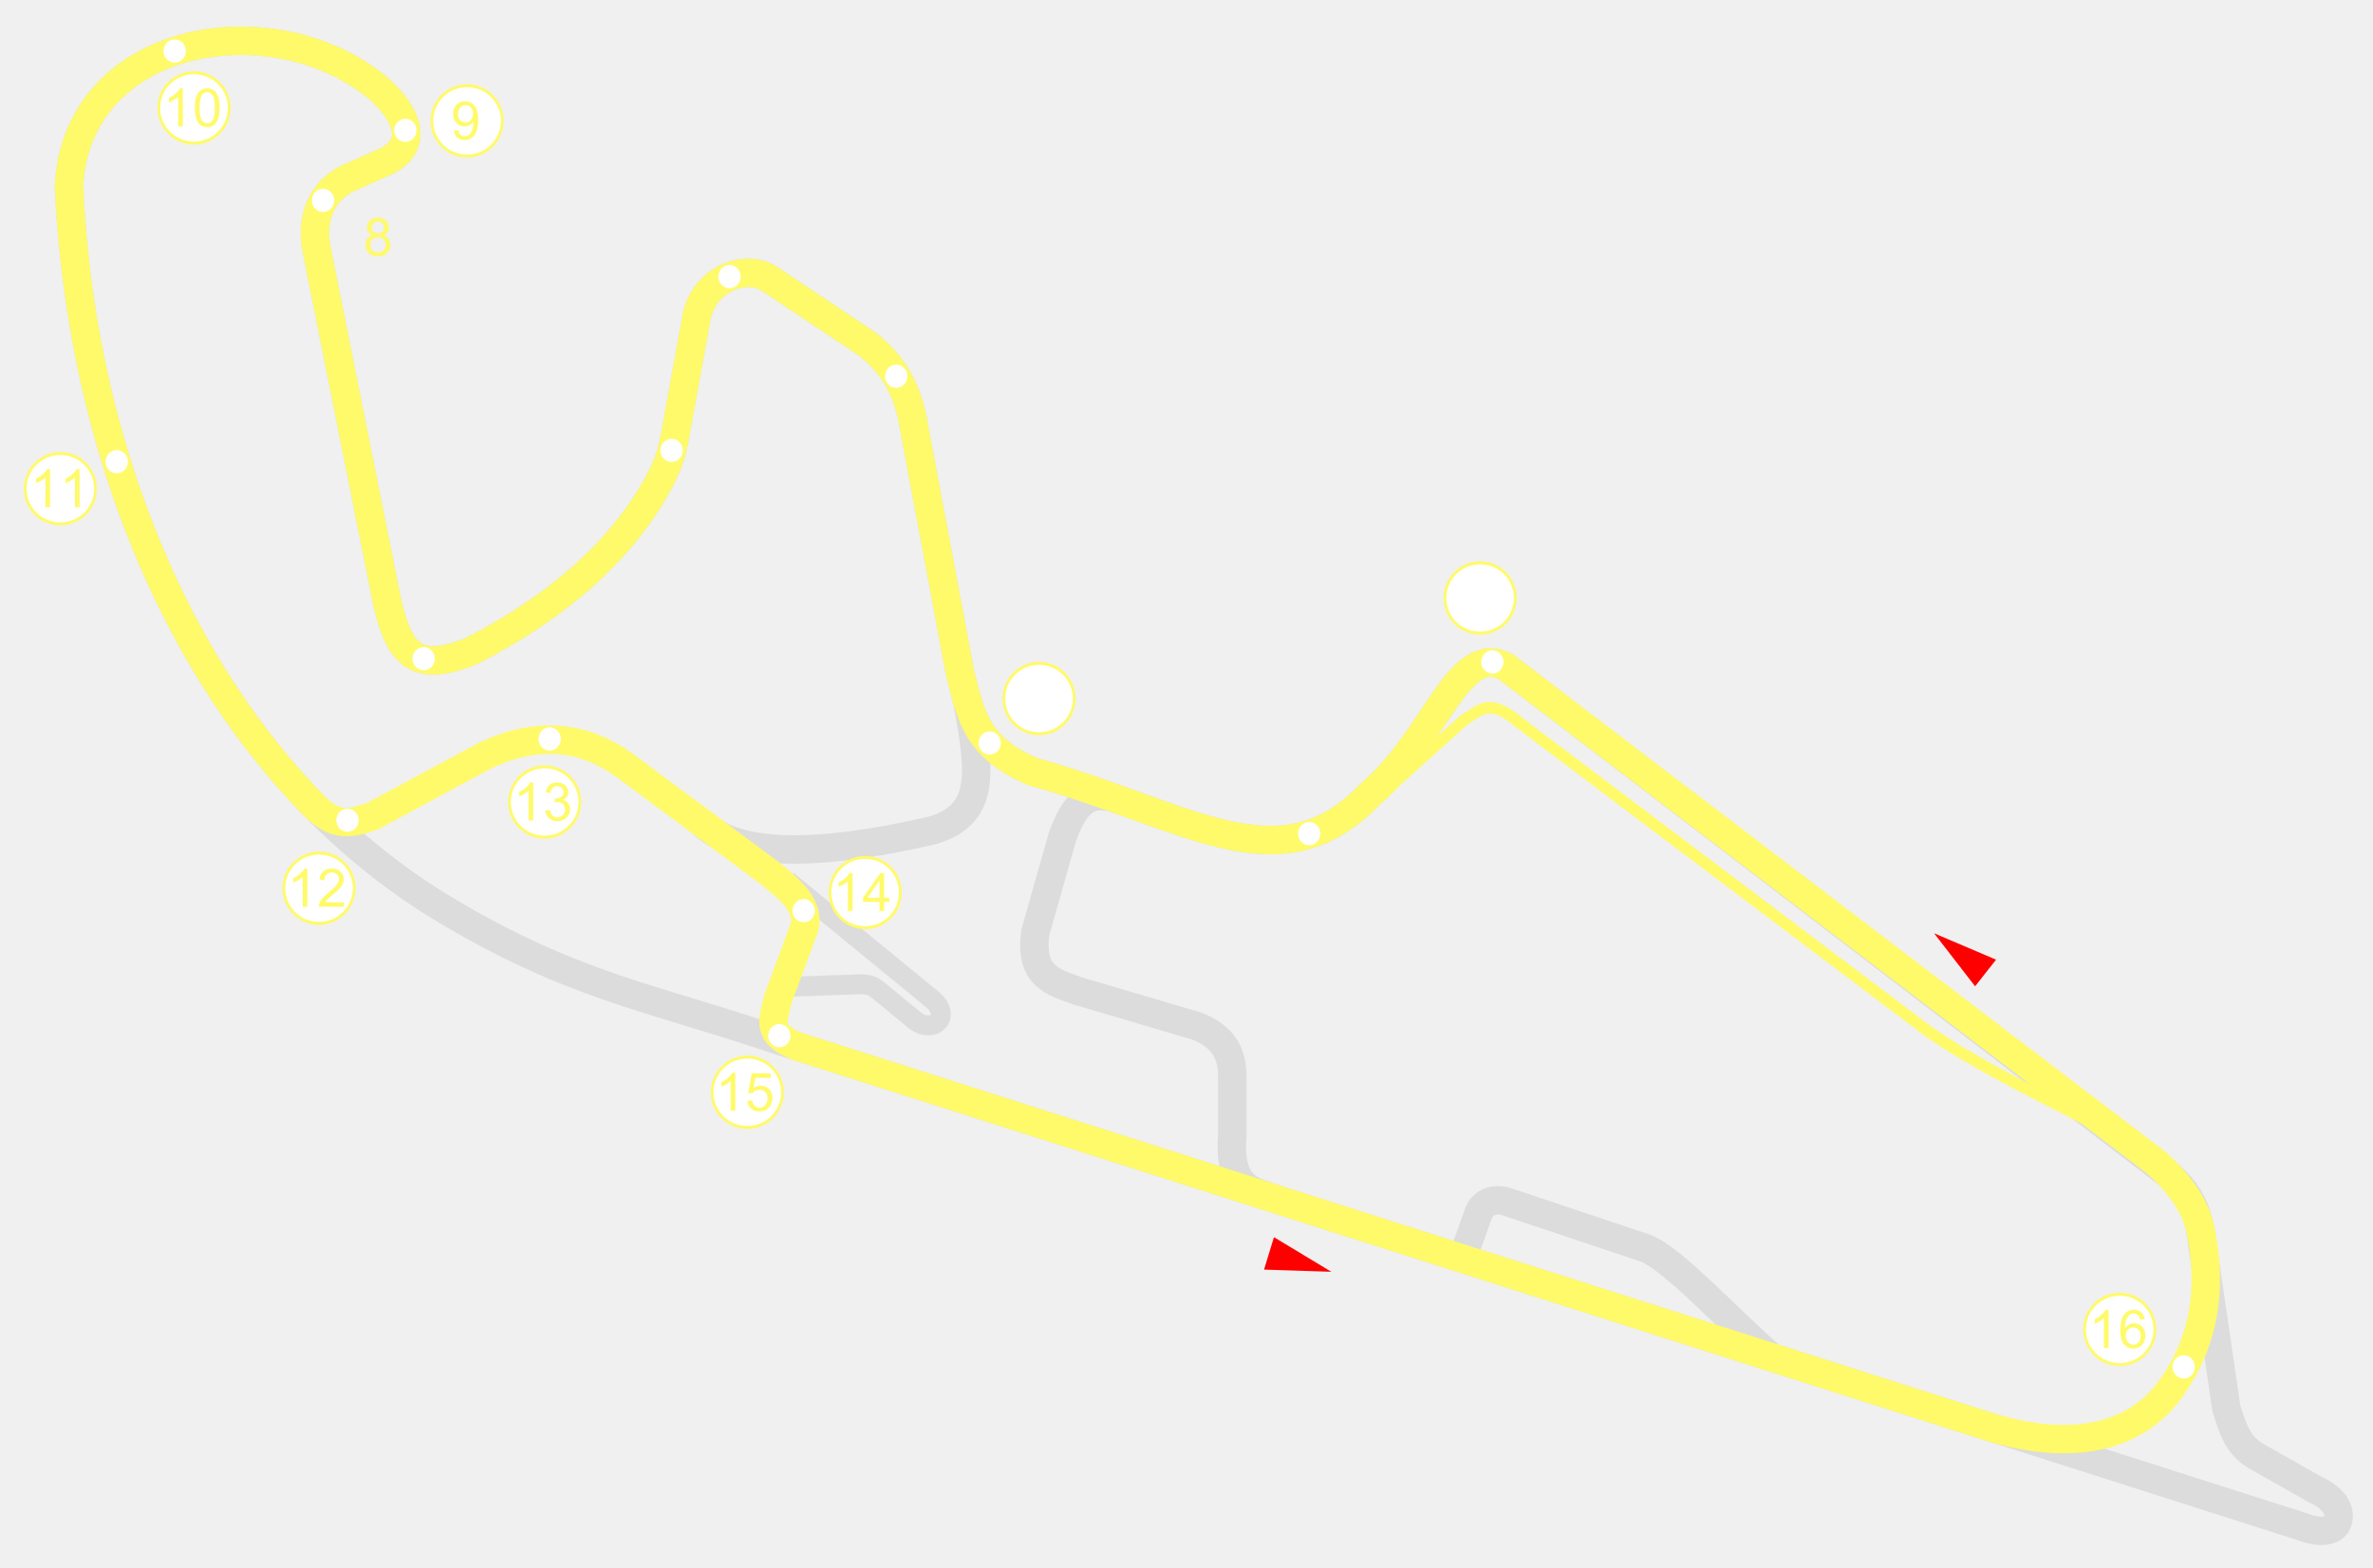
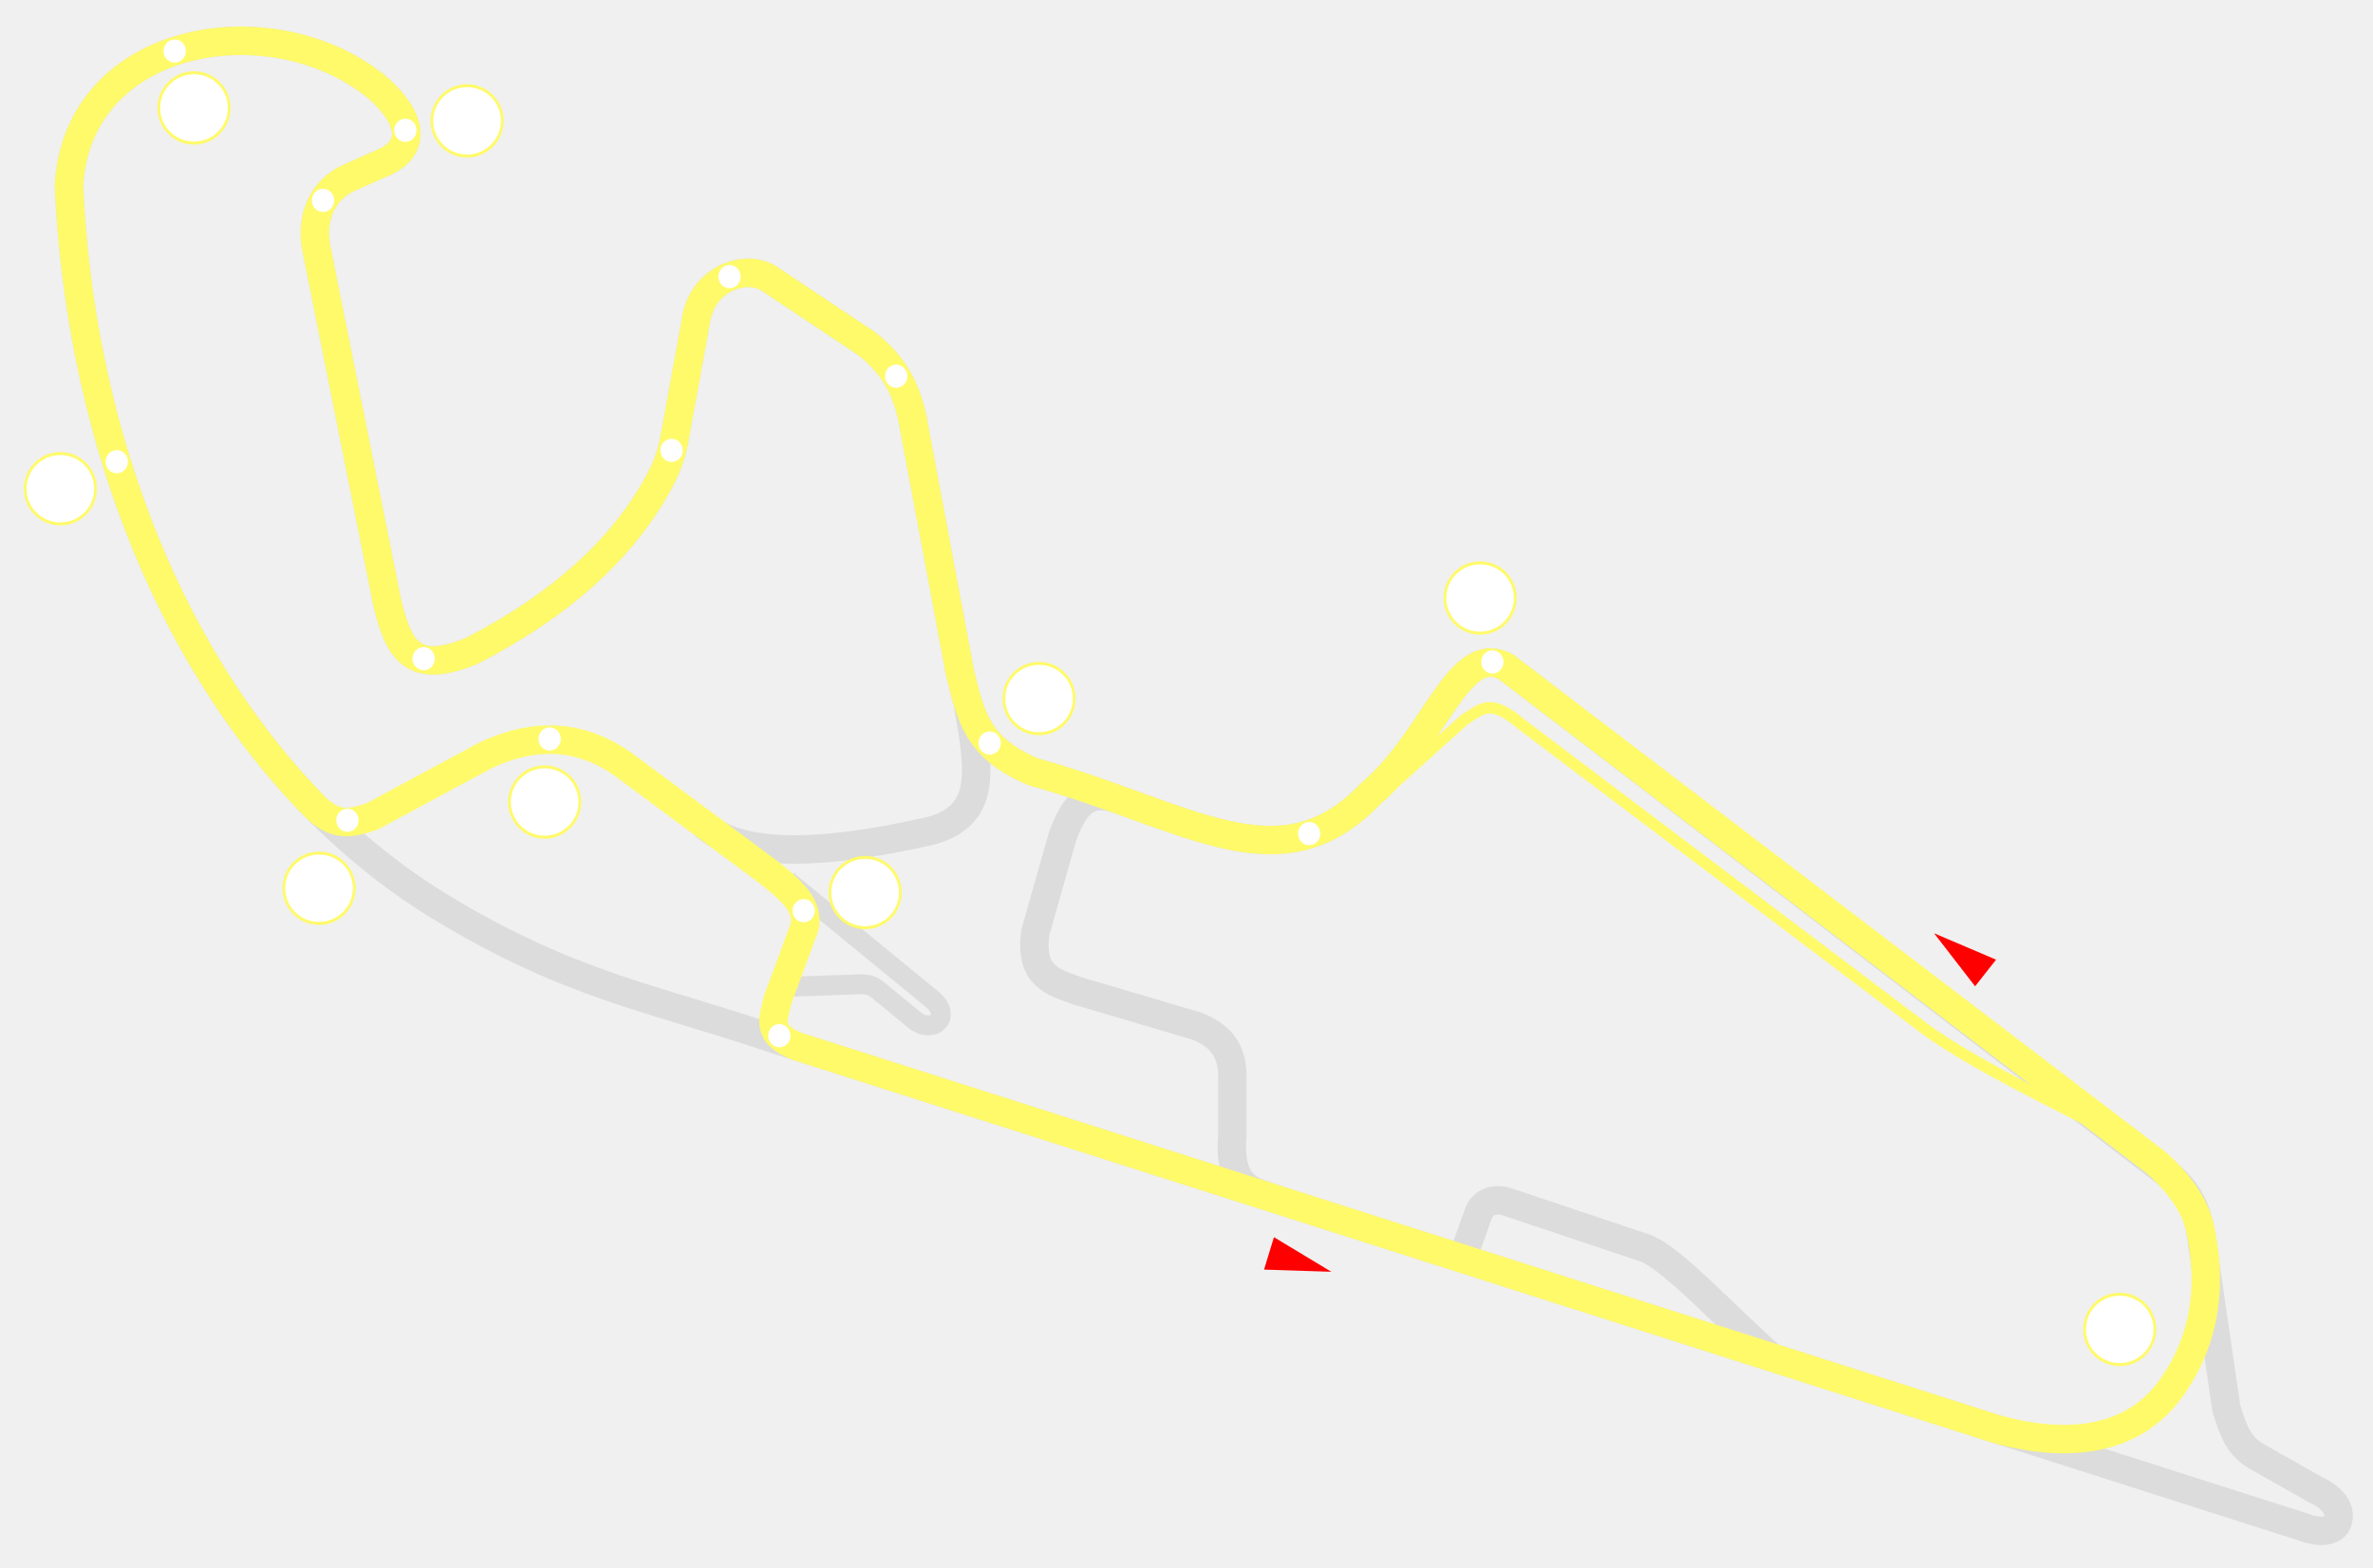
<svg xmlns="http://www.w3.org/2000/svg" width="834" height="551" id="svg2" version="1.0">
  <defs id="defs4" />
  <g id="layer1" transform="translate(-30.14285,-115.6479)">
    <g id="g2364">
      <path id="path9172" d="M 306.897,425.199 L 358.326,467.341 C 364.728,473.612 357.438,479.554 350.826,473.586 L 338.683,463.586 C 336.854,462.201 335.717,461.638 332.55,461.591 L 305.826,462.515" style="fill:none;fill-rule:evenodd;stroke:#dcdcdc;stroke-width:7;stroke-linecap:butt;stroke-linejoin:miter;stroke-miterlimit:4;stroke-dasharray:none;stroke-opacity:1" />
      <path id="path8198" d="M 370.059,361.673 C 374.445,386.282 377.323,402.042 357.33,407.642 C 338.988,411.728 293.743,421.336 277.125,405.11" style="fill:none;fill-rule:evenodd;stroke:#dcdcdc;stroke-width:10;stroke-linecap:butt;stroke-linejoin:miter;stroke-miterlimit:4;stroke-dasharray:none;stroke-opacity:1" />
      <path id="path7225" d="M 791.54,527.872 L 559.397,350.015 C 542.713,340.945 534.861,375.006 511.986,394.504 C 479.858,428.266 447.382,401.83 393.293,386.928 C 373.023,378.374 371.307,366.858 367.534,352.077 L 351.371,265.709 C 349.257,252.376 343.891,243.51 334.704,236.415 L 301.369,214.191 C 293.585,208.198 278.522,212.548 275.105,226.313 L 267.024,270.76 C 265.845,277.133 263.151,283.05 258.942,289.953 C 247.736,308.39 228.563,327.618 196.183,344.301 C 175.321,353.069 170.214,344.402 166.183,327.158 L 141.183,202.158 C 139.385,191.084 144.169,182.233 152.371,178.331 L 166.008,172.27 C 176.586,166.934 174.523,157.05 163.483,147.016 C 127.373,116.304 57.503,126.888 54.387,180.856 C 58.884,282.816 102.605,384.012 184.754,434.301 C 230.712,462.189 259.121,466.216 301.897,480.73 L 839.04,652.158 C 845.848,654.8 850.237,653.749 851.481,651.052 C 853.3,647.105 850.876,642.359 844.04,639.301 L 822.611,627.158 C 815.99,622.997 814.668,616.717 812.611,610.73 L 803.326,547.158 C 801.953,540.73 799.507,534.301 791.54,527.872 z " style="fill:none;fill-rule:evenodd;stroke:#dcdcdc;stroke-width:10;stroke-linecap:butt;stroke-linejoin:miter;stroke-miterlimit:4;stroke-dasharray:none;stroke-opacity:1" />
      <path id="path8200" d="M 652.968,592.872 C 637.627,579.463 618.534,558.554 608.73,554.431 L 559.429,537.929 C 555.259,536.705 551.234,538.135 549.754,542.158 L 542.968,561.086" style="fill:none;fill-rule:evenodd;stroke:#dcdcdc;stroke-width:10;stroke-linecap:butt;stroke-linejoin:miter;stroke-miterlimit:4;stroke-dasharray:none;stroke-opacity:1" />
      <path id="path13051" d="M 422.587,396.271 C 414.595,394.286 408.903,394.899 403.574,409.653 L 393.977,443.493 C 392.062,458.829 399.993,460.712 408.95,463.951 L 450.871,476.326 C 460.136,480.05 463.199,485.932 463.246,493.751 L 463.246,514.711 C 461.775,532.758 470.206,533.991 475.115,535.925" style="fill:none;fill-rule:evenodd;stroke:#dcdcdc;stroke-width:10;stroke-linecap:butt;stroke-linejoin:miter;stroke-miterlimit:4;stroke-dasharray:none;stroke-opacity:1" />
      <path id="path2366" d="M 310.129,483.356 L 731.338,617.785 C 756.481,624.919 779.811,622.352 793.187,603.594 C 800.781,592.946 809.387,574.949 803.326,547.158 C 801.953,540.729 797.277,532.576 787.968,524.301 L 559.397,350.015 C 542.713,340.945 534.86,375.006 511.986,394.503 C 479.858,428.266 447.382,401.83 393.293,386.927 C 373.023,378.374 371.307,366.858 367.534,352.077 L 351.371,265.709 C 349.257,252.375 343.89,243.509 334.704,236.414 L 301.369,214.191 C 293.585,208.198 278.522,212.548 275.105,226.313 L 267.024,270.759 C 265.845,277.133 263.151,283.05 258.942,289.952 C 247.736,308.39 228.563,327.617 196.183,344.301 C 175.321,353.069 170.214,344.401 166.183,327.158 L 141.183,202.158 C 139.385,191.084 144.168,182.232 152.371,178.331 L 166.008,172.27 C 176.586,166.933 174.523,157.049 163.483,147.016 C 127.373,116.303 57.503,126.887 54.387,180.856 C 57.982,262.372 86.649,343.4 139.981,398.315 C 147.558,406.177 152.534,405.42 160.958,402.584 L 200.354,381.371 C 222.623,370.601 239.344,376.588 251.366,385.917 L 300.359,422.282 C 309.407,429.522 315.955,435.333 311.975,444.001 L 303.389,467.234 C 302.52,472.831 298.379,478.661 310.129,483.356 z " style="fill:none;fill-rule:evenodd;stroke:#fffa69;stroke-width:10;stroke-linecap:butt;stroke-linejoin:miter;stroke-miterlimit:4;stroke-dasharray:none;stroke-opacity:1" />
      <path id="path4306" d="M 515.8,394.744 L 544.729,368.673 C 550.83,364.931 553.581,360.705 564.729,370.101 L 707.586,477.959 C 721.283,487.67 739.959,497.273 765.111,510.015" style="fill:none;fill-rule:evenodd;stroke:#fffa69;stroke-width:4;stroke-linecap:butt;stroke-linejoin:miter;stroke-miterlimit:4;stroke-dasharray:none;stroke-opacity:1" />
      <path transform="matrix(0.6783964,0,0,0.7537739,206.8627,187.5127)" d="M 516.44 213.322 A 3.788 3.409 0 1 1  508.864,213.322 A 3.788 3.409 0 1 1  516.44 213.322 z" id="path7218" style="fill:#ffffff;fill-opacity:1;fill-rule:evenodd;stroke:#ffffff;stroke-width:4;stroke-linecap:round;stroke-miterlimit:4;stroke-dasharray:none;stroke-dashoffset:0;stroke-opacity:1" />
      <path transform="matrix(0.6783964,0,0,0.7537739,142.4858,247.849)" d="M 516.44 213.322 A 3.788 3.409 0 1 1  508.864,213.322 A 3.788 3.409 0 1 1  516.44 213.322 z" id="path7220" style="fill:#ffffff;fill-opacity:1;fill-rule:evenodd;stroke:#ffffff;stroke-width:4;stroke-linecap:round;stroke-miterlimit:4;stroke-dasharray:none;stroke-dashoffset:0;stroke-opacity:1" />
      <path transform="matrix(0.6783964,0,0,0.7537739,30.18691,216.0043)" d="M 516.44 213.322 A 3.788 3.409 0 1 1  508.864,213.322 A 3.788 3.409 0 1 1  516.44 213.322 z" id="path13071" style="fill:#ffffff;fill-opacity:1;fill-rule:evenodd;stroke:#ffffff;stroke-width:4;stroke-linecap:round;stroke-miterlimit:4;stroke-dasharray:none;stroke-dashoffset:0;stroke-opacity:1" />
      <path transform="matrix(0.6783964,0,0,0.7537739,-2.670236,87.07571)" d="M 516.44 213.322 A 3.788 3.409 0 1 1  508.864,213.322 A 3.788 3.409 0 1 1  516.44 213.322 z" id="path13073" style="fill:#ffffff;fill-opacity:1;fill-rule:evenodd;stroke:#ffffff;stroke-width:4;stroke-linecap:round;stroke-miterlimit:4;stroke-dasharray:none;stroke-dashoffset:0;stroke-opacity:1" />
      <path transform="matrix(0.6783964,0,0,0.7537739,-61.24166,52.07571)" d="M 516.44 213.322 A 3.788 3.409 0 1 1  508.864,213.322 A 3.788 3.409 0 1 1  516.44 213.322 z" id="path13075" style="fill:#ffffff;fill-opacity:1;fill-rule:evenodd;stroke:#ffffff;stroke-width:4;stroke-linecap:round;stroke-miterlimit:4;stroke-dasharray:none;stroke-dashoffset:0;stroke-opacity:1" />
      <path transform="matrix(0.6783964,0,0,0.7537739,-81.5988,113.1471)" d="M 516.44 213.322 A 3.788 3.409 0 1 1  508.864,213.322 A 3.788 3.409 0 1 1  516.44 213.322 z" id="path13077" style="fill:#ffffff;fill-opacity:1;fill-rule:evenodd;stroke:#ffffff;stroke-width:4;stroke-linecap:round;stroke-miterlimit:4;stroke-dasharray:none;stroke-dashoffset:0;stroke-opacity:1" />
      <path transform="matrix(0.6783964,0,0,0.7537739,-168.7417,186.3614)" d="M 516.44 213.322 A 3.788 3.409 0 1 1  508.864,213.322 A 3.788 3.409 0 1 1  516.44 213.322 z" id="path13079" style="fill:#ffffff;fill-opacity:1;fill-rule:evenodd;stroke:#ffffff;stroke-width:4;stroke-linecap:round;stroke-miterlimit:4;stroke-dasharray:none;stroke-dashoffset:0;stroke-opacity:1" />
      <path transform="matrix(0.6783964,0,0,0.7537739,-204.0988,25.29)" d="M 516.44 213.322 A 3.788 3.409 0 1 1  508.864,213.322 A 3.788 3.409 0 1 1  516.44 213.322 z" id="path13081" style="fill:#ffffff;fill-opacity:1;fill-rule:evenodd;stroke:#ffffff;stroke-width:4;stroke-linecap:round;stroke-miterlimit:4;stroke-dasharray:none;stroke-dashoffset:0;stroke-opacity:1" />
      <path transform="matrix(0.6783964,0,0,0.7537739,-175.1702,0.6471434)" d="M 516.44 213.322 A 3.788 3.409 0 1 1  508.864,213.322 A 3.788 3.409 0 1 1  516.44 213.322 z" id="path13083" style="fill:#ffffff;fill-opacity:1;fill-rule:evenodd;stroke:#ffffff;stroke-width:4;stroke-linecap:round;stroke-miterlimit:4;stroke-dasharray:none;stroke-dashoffset:0;stroke-opacity:1" />
      <path transform="matrix(0.6783964,0,0,0.7537739,-256.2417,-27.21)" d="M 516.44 213.322 A 3.788 3.409 0 1 1  508.864,213.322 A 3.788 3.409 0 1 1  516.44 213.322 z" id="path13085" style="fill:#ffffff;fill-opacity:1;fill-rule:evenodd;stroke:#ffffff;stroke-width:4;stroke-linecap:round;stroke-miterlimit:4;stroke-dasharray:none;stroke-dashoffset:0;stroke-opacity:1" />
      <path transform="matrix(0.6783964,0,0,0.7537739,-195.5274,243.1471)" d="M 516.44 213.322 A 3.788 3.409 0 1 1  508.864,213.322 A 3.788 3.409 0 1 1  516.44 213.322 z" id="path13087" style="fill:#ffffff;fill-opacity:1;fill-rule:evenodd;stroke:#ffffff;stroke-width:4;stroke-linecap:round;stroke-miterlimit:4;stroke-dasharray:none;stroke-dashoffset:0;stroke-opacity:1" />
      <path transform="matrix(0.6783964,0,0,0.7537739,-124.4559,214.5757)" d="M 516.44 213.322 A 3.788 3.409 0 1 1  508.864,213.322 A 3.788 3.409 0 1 1  516.44 213.322 z" id="path13089" style="fill:#ffffff;fill-opacity:1;fill-rule:evenodd;stroke:#ffffff;stroke-width:4;stroke-linecap:round;stroke-miterlimit:4;stroke-dasharray:none;stroke-dashoffset:0;stroke-opacity:1" />
      <path transform="matrix(0.6783964,0,0,0.7537739,-35.17024,274.9329)" d="M 516.44 213.322 A 3.788 3.409 0 1 1  508.864,213.322 A 3.788 3.409 0 1 1  516.44 213.322 z" id="path13091" style="fill:#ffffff;fill-opacity:1;fill-rule:evenodd;stroke:#ffffff;stroke-width:4;stroke-linecap:round;stroke-miterlimit:4;stroke-dasharray:none;stroke-dashoffset:0;stroke-opacity:1" />
      <path transform="matrix(0.6783964,0,0,0.7537739,-43.74166,318.8614)" d="M 516.44 213.322 A 3.788 3.409 0 1 1  508.864,213.322 A 3.788 3.409 0 1 1  516.44 213.322 z" id="path13093" style="fill:#ffffff;fill-opacity:1;fill-rule:evenodd;stroke:#ffffff;stroke-width:4;stroke-linecap:round;stroke-miterlimit:4;stroke-dasharray:none;stroke-dashoffset:0;stroke-opacity:1" />
      <path transform="matrix(-7.3999666e-2,8.6359219e-2,-0.1978954,-0.1553165,828.4803,498.2093)" d="M 266.68,492.503 L 218.8,413.07 L 311.53,411.321 L 266.68,492.503 z " id="path13102" style="fill:#ff0000;fill-opacity:1;fill-rule:evenodd;stroke:#ff0000;stroke-width:7;stroke-linecap:round;stroke-miterlimit:4;stroke-dasharray:none;stroke-dashoffset:0;stroke-opacity:1" />
      <path transform="matrix(3.7768859e-2,-0.1072724,0.2406642,7.3256743e-2,367.765,554.6743)" d="M 266.68,492.503 L 218.8,413.07 L 311.53,411.321 L 266.68,492.503 z " id="path13106" style="fill:#ff0000;fill-opacity:1;fill-rule:evenodd;stroke:#ff0000;stroke-width:7;stroke-linecap:round;stroke-miterlimit:4;stroke-dasharray:none;stroke-dashoffset:0;stroke-opacity:1" />
      <path transform="matrix(0.7212063,0,0,0.7867705,197.4547,193.3164)" d="M 506.429 168.429 A 17.143 15.714 0 1 1  472.143,168.429 A 17.143 15.714 0 1 1  506.429 168.429 z" id="path2208" style="fill:#ffffff;fill-opacity:1;fill-rule:evenodd;stroke:#fffa69;stroke-width:1.328;stroke-linecap:round;stroke-miterlimit:4;stroke-dasharray:none;stroke-dashoffset:0;stroke-opacity:1" />
      <path transform="matrix(0.7212063,0,0,0.7867705,42.43706,228.6535)" d="M 506.429 168.429 A 17.143 15.714 0 1 1  472.143,168.429 A 17.143 15.714 0 1 1  506.429 168.429 z" id="path3191" style="fill:#ffffff;fill-opacity:1;fill-rule:evenodd;stroke:#fffa69;stroke-width:1.328;stroke-linecap:round;stroke-miterlimit:4;stroke-dasharray:none;stroke-dashoffset:0;stroke-opacity:1" />
-       <path id="text3223" d="M 161.118,198.308 C 160.438,198.059 159.935,197.704 159.607,197.243 C 159.279,196.782 159.115,196.23 159.115,195.586 C 159.115,194.615 159.464,193.799 160.162,193.138 C 160.86,192.476 161.789,192.145 162.948,192.145 C 164.113,192.145 165.051,192.484 165.761,193.16 C 166.471,193.837 166.826,194.661 166.826,195.632 C 166.826,196.251 166.663,196.79 166.339,197.248 C 166.014,197.706 165.521,198.059 164.86,198.308 C 165.679,198.575 166.302,199.006 166.73,199.601 C 167.158,200.196 167.372,200.906 167.372,201.731 C 167.372,202.872 166.968,203.831 166.161,204.608 C 165.354,205.384 164.292,205.773 162.975,205.773 C 161.658,205.773 160.596,205.383 159.789,204.603 C 158.982,203.823 158.578,202.851 158.578,201.685 C 158.578,200.818 158.798,200.091 159.238,199.505 C 159.678,198.92 160.305,198.521 161.118,198.308 L 161.118,198.308 z M 160.79,195.532 C 160.79,196.163 160.994,196.679 161.4,197.079 C 161.807,197.48 162.335,197.68 162.984,197.68 C 163.615,197.68 164.133,197.481 164.536,197.084 C 164.94,196.686 165.142,196.199 165.142,195.623 C 165.142,195.022 164.934,194.517 164.518,194.107 C 164.102,193.697 163.585,193.493 162.966,193.493 C 162.341,193.493 161.822,193.693 161.409,194.093 C 160.997,194.494 160.79,194.973 160.79,195.532 L 160.79,195.532 z M 160.262,201.695 C 160.262,202.162 160.373,202.614 160.595,203.051 C 160.816,203.488 161.145,203.826 161.582,204.066 C 162.019,204.306 162.49,204.426 162.993,204.426 C 163.776,204.426 164.423,204.174 164.932,203.67 C 165.442,203.166 165.697,202.526 165.697,201.749 C 165.697,200.96 165.435,200.308 164.91,199.792 C 164.385,199.276 163.728,199.018 162.939,199.018 C 162.168,199.018 161.529,199.273 161.023,199.783 C 160.516,200.293 160.262,200.93 160.262,201.695 L 160.262,201.695 z " style="font-size:18.643px;font-style:normal;font-weight:normal;writing-mode:lr-tb;fill:#fffa69;fill-opacity:1;stroke:none;stroke-width:1px;stroke-linecap:butt;stroke-linejoin:miter;stroke-opacity:1;font-family:Arial" />
      <path transform="matrix(0.7212063,0,0,0.7867705,-158.5833,25.61283)" d="M 506.429 168.429 A 17.143 15.714 0 1 1  472.143,168.429 A 17.143 15.714 0 1 1  506.429 168.429 z" id="path3227" style="fill:#ffffff;fill-opacity:1;fill-rule:evenodd;stroke:#fffa69;stroke-width:1.328;stroke-linecap:round;stroke-miterlimit:4;stroke-dasharray:none;stroke-dashoffset:0;stroke-opacity:1" />
-       <path id="text3229" d="M 189.652,161.548 L 191.227,161.402 C 191.36,162.143 191.615,162.68 191.992,163.014 C 192.368,163.347 192.85,163.514 193.439,163.514 C 193.943,163.514 194.384,163.399 194.763,163.168 C 195.143,162.938 195.454,162.63 195.697,162.244 C 195.939,161.859 196.143,161.339 196.306,160.683 C 196.47,160.028 196.552,159.36 196.552,158.681 C 196.552,158.608 196.549,158.499 196.543,158.353 C 196.215,158.875 195.768,159.298 195.2,159.623 C 194.633,159.947 194.019,160.11 193.357,160.11 C 192.253,160.11 191.318,159.709 190.553,158.908 C 189.789,158.107 189.406,157.051 189.406,155.74 C 189.406,154.387 189.805,153.298 190.603,152.472 C 191.401,151.647 192.401,151.234 193.603,151.234 C 194.471,151.234 195.264,151.468 195.983,151.935 C 196.702,152.402 197.249,153.069 197.622,153.933 C 197.995,154.798 198.182,156.05 198.182,157.688 C 198.182,159.394 197.997,160.752 197.626,161.762 C 197.256,162.772 196.705,163.542 195.974,164.07 C 195.243,164.598 194.386,164.862 193.403,164.862 C 192.359,164.862 191.506,164.572 190.845,163.992 C 190.183,163.413 189.786,162.598 189.652,161.548 L 189.652,161.548 z M 196.361,155.658 C 196.361,154.718 196.111,153.971 195.61,153.419 C 195.109,152.867 194.507,152.591 193.803,152.591 C 193.075,152.591 192.441,152.888 191.901,153.483 C 191.36,154.077 191.09,154.848 191.09,155.795 C 191.09,156.645 191.347,157.335 191.86,157.866 C 192.372,158.397 193.005,158.662 193.758,158.662 C 194.516,158.662 195.14,158.397 195.628,157.866 C 196.117,157.335 196.361,156.599 196.361,155.658 L 196.361,155.658 z " style="font-size:18.643px;font-style:normal;font-weight:normal;writing-mode:lr-tb;fill:#fffa69;fill-opacity:1;stroke:none;stroke-width:1px;stroke-linecap:butt;stroke-linejoin:miter;stroke-opacity:1;font-family:Arial" />
      <path transform="matrix(0.7212063,0,0,0.7867705,-254.5478,21.06715)" d="M 506.429 168.429 A 17.143 15.714 0 1 1  472.143,168.429 A 17.143 15.714 0 1 1  506.429 168.429 z" id="path3233" style="fill:#ffffff;fill-opacity:1;fill-rule:evenodd;stroke:#fffa69;stroke-width:1.328;stroke-linecap:round;stroke-miterlimit:4;stroke-dasharray:none;stroke-dashoffset:0;stroke-opacity:1" />
-       <path id="text3235" d="M 94.413,160.088 L 92.775,160.088 L 92.775,149.647 C 92.38,150.023 91.863,150.4 91.223,150.776 C 90.582,151.152 90.007,151.434 89.498,151.622 L 89.498,150.038 C 90.414,149.608 91.215,149.086 91.901,148.473 C 92.587,147.86 93.072,147.265 93.357,146.689 L 94.413,146.689 L 94.413,160.088 z M 98.619,153.507 C 98.619,151.929 98.781,150.659 99.106,149.697 C 99.431,148.735 99.913,147.993 100.553,147.471 C 101.194,146.95 101.999,146.689 102.97,146.689 C 103.686,146.689 104.314,146.833 104.855,147.121 C 105.395,147.409 105.841,147.825 106.193,148.368 C 106.545,148.911 106.821,149.573 107.021,150.353 C 107.221,151.132 107.321,152.184 107.322,153.507 C 107.321,155.073 107.161,156.336 106.839,157.298 C 106.517,158.26 106.036,159.004 105.396,159.529 C 104.756,160.053 103.947,160.316 102.97,160.316 C 101.684,160.316 100.673,159.855 99.939,158.932 C 99.059,157.822 98.619,156.013 98.619,153.507 L 98.619,153.507 z M 100.303,153.507 C 100.303,155.698 100.559,157.156 101.072,157.881 C 101.585,158.606 102.218,158.969 102.97,158.969 C 103.723,158.969 104.355,158.605 104.868,157.876 C 105.381,157.148 105.637,155.692 105.637,153.507 C 105.637,151.31 105.381,149.85 104.868,149.128 C 104.355,148.406 103.717,148.045 102.952,148.045 C 102.199,148.045 101.599,148.364 101.15,149.001 C 100.585,149.814 100.303,151.316 100.303,153.507 L 100.303,153.507 z " style="font-size:18.643px;font-style:normal;font-weight:normal;writing-mode:lr-tb;fill:#fffa69;fill-opacity:1;stroke:none;stroke-width:1px;stroke-linecap:butt;stroke-linejoin:miter;stroke-opacity:1;font-family:Arial" />
      <path transform="matrix(0.7212063,0,0,0.7867705,-210.6062,295.3236)" d="M 506.429 168.429 A 17.143 15.714 0 1 1  472.143,168.429 A 17.143 15.714 0 1 1  506.429 168.429 z" id="path3239" style="fill:#ffffff;fill-opacity:1;fill-rule:evenodd;stroke:#fffa69;stroke-width:1.328;stroke-linecap:round;stroke-miterlimit:4;stroke-dasharray:none;stroke-dashoffset:0;stroke-opacity:1" />
-       <path id="text3241" d="M 138.155,434.345 L 136.517,434.345 L 136.517,423.903 C 136.122,424.28 135.605,424.656 134.965,425.032 C 134.324,425.409 133.749,425.691 133.24,425.879 L 133.24,424.295 C 134.156,423.864 134.957,423.342 135.643,422.729 C 136.329,422.116 136.814,421.522 137.099,420.945 L 138.155,420.945 L 138.155,434.345 z M 150.972,432.77 L 150.972,434.345 L 142.152,434.345 C 142.139,433.95 142.203,433.571 142.343,433.207 C 142.567,432.606 142.927,432.014 143.421,431.432 C 143.916,430.849 144.631,430.176 145.565,429.411 C 147.016,428.221 147.996,427.279 148.506,426.584 C 149.015,425.889 149.27,425.233 149.27,424.614 C 149.27,423.964 149.038,423.416 148.574,422.97 C 148.11,422.524 147.504,422.301 146.758,422.301 C 145.969,422.301 145.338,422.538 144.864,423.011 C 144.391,423.485 144.151,424.14 144.145,424.978 L 142.461,424.805 C 142.576,423.548 143.01,422.591 143.763,421.933 C 144.515,421.274 145.526,420.945 146.794,420.945 C 148.075,420.945 149.088,421.3 149.835,422.01 C 150.581,422.72 150.954,423.6 150.954,424.65 C 150.954,425.184 150.845,425.709 150.627,426.225 C 150.408,426.741 150.045,427.284 149.539,427.854 C 149.032,428.425 148.19,429.208 147.013,430.203 C 146.029,431.028 145.398,431.588 145.119,431.882 C 144.84,432.177 144.609,432.473 144.427,432.77 L 150.972,432.77 z " style="font-size:18.643px;font-style:normal;font-weight:normal;writing-mode:lr-tb;fill:#fffa69;fill-opacity:1;stroke:none;stroke-width:1px;stroke-linecap:butt;stroke-linejoin:miter;stroke-opacity:1;font-family:Arial" />
      <path transform="matrix(0.7212063,0,0,0.7867705,-131.3092,265.019)" d="M 506.429 168.429 A 17.143 15.714 0 1 1  472.143,168.429 A 17.143 15.714 0 1 1  506.429 168.429 z" id="path3245" style="fill:#ffffff;fill-opacity:1;fill-rule:evenodd;stroke:#fffa69;stroke-width:1.328;stroke-linecap:round;stroke-miterlimit:4;stroke-dasharray:none;stroke-dashoffset:0;stroke-opacity:1" />
-       <path id="text3247" d="M 217.552,404.04 L 215.914,404.04 L 215.914,393.599 C 215.519,393.975 215.002,394.351 214.362,394.728 C 213.721,395.104 213.146,395.386 212.637,395.574 L 212.637,393.99 C 213.553,393.559 214.354,393.038 215.04,392.425 C 215.726,391.812 216.211,391.217 216.496,390.64 L 217.552,390.64 L 217.552,404.04 z M 221.767,400.517 L 223.406,400.299 C 223.594,401.227 223.914,401.896 224.366,402.306 C 224.818,402.716 225.369,402.92 226.018,402.92 C 226.789,402.92 227.44,402.653 227.971,402.119 C 228.502,401.585 228.767,400.924 228.767,400.135 C 228.767,399.382 228.522,398.762 228.03,398.273 C 227.538,397.785 226.913,397.541 226.155,397.541 C 225.845,397.541 225.46,397.601 224.999,397.723 L 225.181,396.284 C 225.29,396.296 225.378,396.303 225.445,396.303 C 226.143,396.303 226.771,396.12 227.329,395.756 C 227.887,395.392 228.167,394.831 228.167,394.072 C 228.167,393.471 227.963,392.974 227.557,392.579 C 227.15,392.185 226.625,391.988 225.982,391.988 C 225.345,391.988 224.814,392.188 224.389,392.588 C 223.964,392.989 223.691,393.59 223.569,394.391 L 221.931,394.1 C 222.131,393.001 222.586,392.15 223.296,391.546 C 224.006,390.942 224.889,390.64 225.945,390.64 C 226.674,390.64 227.344,390.797 227.957,391.109 C 228.57,391.422 229.039,391.848 229.364,392.388 C 229.688,392.928 229.851,393.502 229.851,394.109 C 229.851,394.685 229.696,395.21 229.386,395.683 C 229.077,396.157 228.619,396.533 228.012,396.812 C 228.801,396.994 229.414,397.372 229.851,397.946 C 230.288,398.519 230.506,399.237 230.506,400.099 C 230.506,401.264 230.081,402.251 229.232,403.062 C 228.382,403.872 227.308,404.277 226.009,404.277 C 224.838,404.277 223.865,403.928 223.092,403.23 C 222.318,402.532 221.876,401.628 221.767,400.517 L 221.767,400.517 z " style="font-size:18.643px;font-style:normal;font-weight:normal;writing-mode:lr-tb;fill:#fffa69;fill-opacity:1;stroke:none;stroke-width:1px;stroke-linecap:butt;stroke-linejoin:miter;stroke-opacity:1;font-family:Arial" />
      <path transform="matrix(0.7212063,0,0,0.7867705,-18.67717,296.8388)" d="M 506.429 168.429 A 17.143 15.714 0 1 1  472.143,168.429 A 17.143 15.714 0 1 1  506.429 168.429 z" id="path3251" style="fill:#ffffff;fill-opacity:1;fill-rule:evenodd;stroke:#fffa69;stroke-width:1.328;stroke-linecap:round;stroke-miterlimit:4;stroke-dasharray:none;stroke-dashoffset:0;stroke-opacity:1" />
-       <path id="text3253" d="M 329.784,435.86 L 328.146,435.86 L 328.146,425.419 C 327.751,425.795 327.234,426.171 326.594,426.547 C 325.953,426.924 325.378,427.206 324.869,427.394 L 324.869,425.81 C 325.785,425.379 326.586,424.857 327.272,424.244 C 327.958,423.631 328.443,423.037 328.728,422.46 L 329.784,422.46 L 329.784,435.86 z M 339.242,435.86 L 339.242,432.665 L 333.453,432.665 L 333.453,431.163 L 339.543,422.515 L 340.881,422.515 L 340.881,431.163 L 342.683,431.163 L 342.683,432.665 L 340.881,432.665 L 340.881,435.86 L 339.242,435.86 z M 339.242,431.163 L 339.242,425.146 L 335.064,431.163 L 339.242,431.163 z " style="font-size:18.643px;font-style:normal;font-weight:normal;writing-mode:lr-tb;fill:#fffa69;fill-opacity:1;stroke:none;stroke-width:1px;stroke-linecap:butt;stroke-linejoin:miter;stroke-opacity:1;font-family:Arial" />
-       <path transform="matrix(0.7212063,0,0,0.7867705,-60.09342,367.0444)" d="M 506.429 168.429 A 17.143 15.714 0 1 1  472.143,168.429 A 17.143 15.714 0 1 1  506.429 168.429 z" id="path3257" style="fill:#ffffff;fill-opacity:1;fill-rule:evenodd;stroke:#fffa69;stroke-width:1.328;stroke-linecap:round;stroke-miterlimit:4;stroke-dasharray:none;stroke-dashoffset:0;stroke-opacity:1" />
-       <path id="text3259" d="M 288.568,506.066 L 286.93,506.066 L 286.93,495.624 C 286.535,496.001 286.018,496.377 285.378,496.753 C 284.737,497.129 284.162,497.412 283.653,497.6 L 283.653,496.016 C 284.569,495.585 285.37,495.063 286.056,494.45 C 286.742,493.837 287.227,493.242 287.512,492.666 L 288.568,492.666 L 288.568,506.066 z M 292.774,502.57 L 294.494,502.424 C 294.622,503.262 294.918,503.891 295.382,504.313 C 295.846,504.735 296.406,504.946 297.061,504.946 C 297.85,504.946 298.518,504.649 299.064,504.054 C 299.61,503.459 299.883,502.67 299.883,501.687 C 299.883,500.752 299.621,500.015 299.096,499.475 C 298.571,498.935 297.884,498.665 297.034,498.665 C 296.506,498.665 296.03,498.785 295.605,499.024 C 295.18,499.264 294.846,499.575 294.604,499.957 L 293.065,499.757 L 294.358,492.902 L 300.994,492.902 L 300.994,494.468 L 295.669,494.468 L 294.95,498.055 C 295.751,497.496 296.591,497.217 297.471,497.217 C 298.636,497.217 299.619,497.621 300.421,498.428 C 301.222,499.235 301.622,500.273 301.622,501.541 C 301.622,502.749 301.27,503.793 300.566,504.673 C 299.71,505.753 298.542,506.293 297.061,506.293 C 295.848,506.293 294.857,505.953 294.089,505.274 C 293.322,504.594 292.883,503.693 292.774,502.57 L 292.774,502.57 z " style="font-size:18.643px;font-style:normal;font-weight:normal;writing-mode:lr-tb;fill:#fffa69;fill-opacity:1;stroke:none;stroke-width:1px;stroke-linecap:butt;stroke-linejoin:miter;stroke-opacity:1;font-family:Arial" />
      <path transform="matrix(0.7212063,0,0,0.7867705,422.2544,450.382)" d="M 506.429 168.429 A 17.143 15.714 0 1 1  472.143,168.429 A 17.143 15.714 0 1 1  506.429 168.429 z" id="path3263" style="fill:#ffffff;fill-opacity:1;fill-rule:evenodd;stroke:#fffa69;stroke-width:1.328;stroke-linecap:round;stroke-miterlimit:4;stroke-dasharray:none;stroke-dashoffset:0;stroke-opacity:1" />
-       <path id="text3265" d="M 771.216,589.403 L 769.577,589.403 L 769.577,578.962 C 769.183,579.338 768.666,579.714 768.025,580.091 C 767.385,580.467 766.81,580.749 766.3,580.937 L 766.3,579.353 C 767.217,578.922 768.018,578.401 768.703,577.788 C 769.389,577.175 769.875,576.58 770.16,576.003 L 771.216,576.003 L 771.216,589.403 z M 783.924,579.326 L 782.294,579.453 C 782.149,578.81 781.942,578.343 781.675,578.052 C 781.232,577.584 780.686,577.351 780.037,577.351 C 779.515,577.351 779.057,577.496 778.662,577.788 C 778.146,578.164 777.74,578.713 777.442,579.435 C 777.145,580.157 776.99,581.186 776.978,582.521 C 777.373,581.92 777.855,581.474 778.426,581.183 C 778.996,580.892 779.594,580.746 780.219,580.746 C 781.311,580.746 782.241,581.148 783.009,581.952 C 783.777,582.756 784.161,583.796 784.161,585.07 C 784.161,585.908 783.98,586.686 783.619,587.405 C 783.258,588.124 782.762,588.675 782.131,589.057 C 781.499,589.44 780.783,589.631 779.982,589.631 C 778.617,589.631 777.503,589.129 776.641,588.124 C 775.78,587.12 775.349,585.465 775.349,583.158 C 775.349,580.579 775.825,578.704 776.778,577.533 C 777.609,576.513 778.729,576.003 780.137,576.003 C 781.187,576.003 782.047,576.298 782.718,576.886 C 783.388,577.475 783.79,578.288 783.924,579.326 L 783.924,579.326 z M 777.233,585.079 C 777.233,585.644 777.353,586.184 777.593,586.7 C 777.832,587.215 778.168,587.608 778.599,587.878 C 779.029,588.148 779.482,588.284 779.955,588.284 C 780.647,588.284 781.242,588.004 781.739,587.446 C 782.237,586.888 782.486,586.129 782.486,585.17 C 782.486,584.248 782.24,583.521 781.748,582.99 C 781.257,582.459 780.638,582.194 779.891,582.194 C 779.151,582.194 778.523,582.459 778.007,582.99 C 777.491,583.521 777.233,584.217 777.233,585.079 L 777.233,585.079 z " style="font-size:18.643px;font-style:normal;font-weight:normal;writing-mode:lr-tb;fill:#fffa69;fill-opacity:1;stroke:none;stroke-width:1px;stroke-linecap:butt;stroke-linejoin:miter;stroke-opacity:1;font-family:Arial" />
      <path transform="matrix(0.6783964,0,0,0.7537739,-276.5988,117.119)" d="M 516.44 213.322 A 3.788 3.409 0 1 1  508.864,213.322 A 3.788 3.409 0 1 1  516.44 213.322 z" id="path3281" style="fill:#ffffff;fill-opacity:1;fill-rule:evenodd;stroke:#ffffff;stroke-width:4;stroke-linecap:round;stroke-miterlimit:4;stroke-dasharray:none;stroke-dashoffset:0;stroke-opacity:1" />
      <path transform="matrix(0.7212063,0,0,0.7867705,-301.5199,154.9124)" d="M 506.429 168.429 A 17.143 15.714 0 1 1  472.143,168.429 A 17.143 15.714 0 1 1  506.429 168.429 z" id="path3283" style="fill:#ffffff;fill-opacity:1;fill-rule:evenodd;stroke:#fffa69;stroke-width:1.328;stroke-linecap:round;stroke-miterlimit:4;stroke-dasharray:none;stroke-dashoffset:0;stroke-opacity:1" />
-       <path id="text3285" d="M 47.742,293.934 L 46.103,293.934 L 46.103,283.492 C 45.709,283.869 45.191,284.245 44.551,284.621 C 43.911,284.997 43.336,285.28 42.826,285.468 L 42.826,283.884 C 43.742,283.453 44.543,282.931 45.229,282.318 C 45.915,281.705 46.4,281.11 46.686,280.534 L 47.742,280.534 L 47.742,293.934 z M 58.119,293.934 L 56.481,293.934 L 56.481,283.492 C 56.086,283.869 55.569,284.245 54.928,284.621 C 54.288,284.997 53.713,285.28 53.203,285.468 L 53.203,283.884 C 54.12,283.453 54.921,282.931 55.607,282.318 C 56.292,281.705 56.778,281.11 57.063,280.534 L 58.119,280.534 L 58.119,293.934 z " style="font-size:18.643px;font-style:normal;font-weight:normal;writing-mode:lr-tb;fill:#fffa69;fill-opacity:1;stroke:none;stroke-width:1px;stroke-linecap:butt;stroke-linejoin:miter;stroke-opacity:1;font-family:Arial" />
-       <path transform="matrix(0.6783964,0,0,0.7537739,449.8298,435.29)" d="M 516.44 213.322 A 3.788 3.409 0 1 1  508.864,213.322 A 3.788 3.409 0 1 1  516.44 213.322 z" id="path2262" style="fill:#ffffff;fill-opacity:1;fill-rule:evenodd;stroke:#ffffff;stroke-width:4;stroke-linecap:round;stroke-miterlimit:4;stroke-dasharray:none;stroke-dashoffset:0;stroke-opacity:1" />
    </g>
  </g>
</svg>
